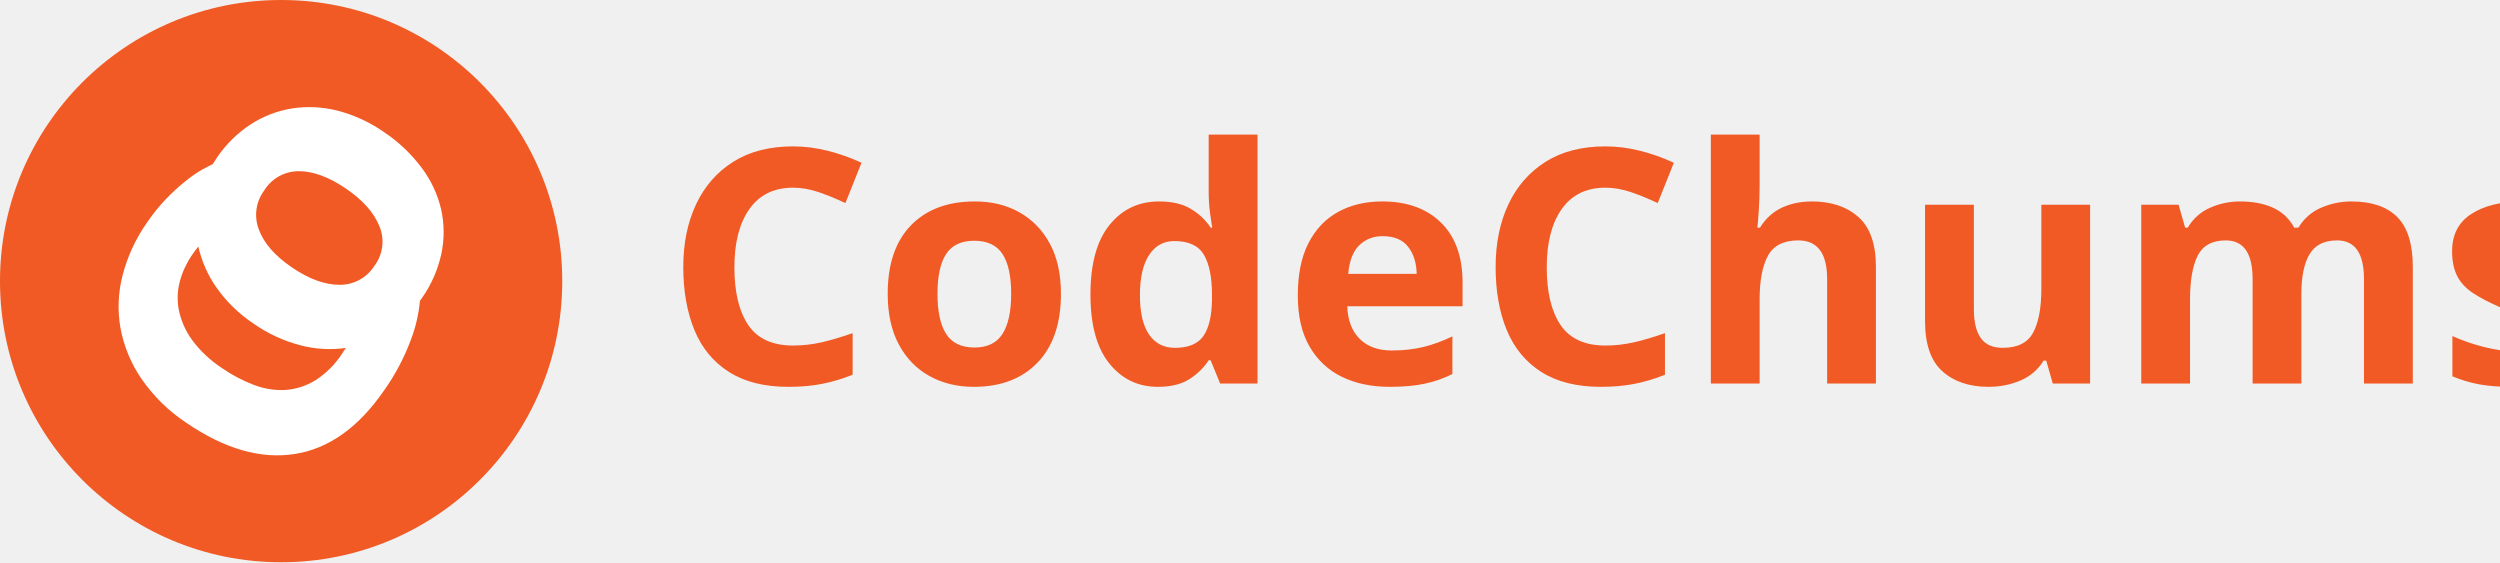
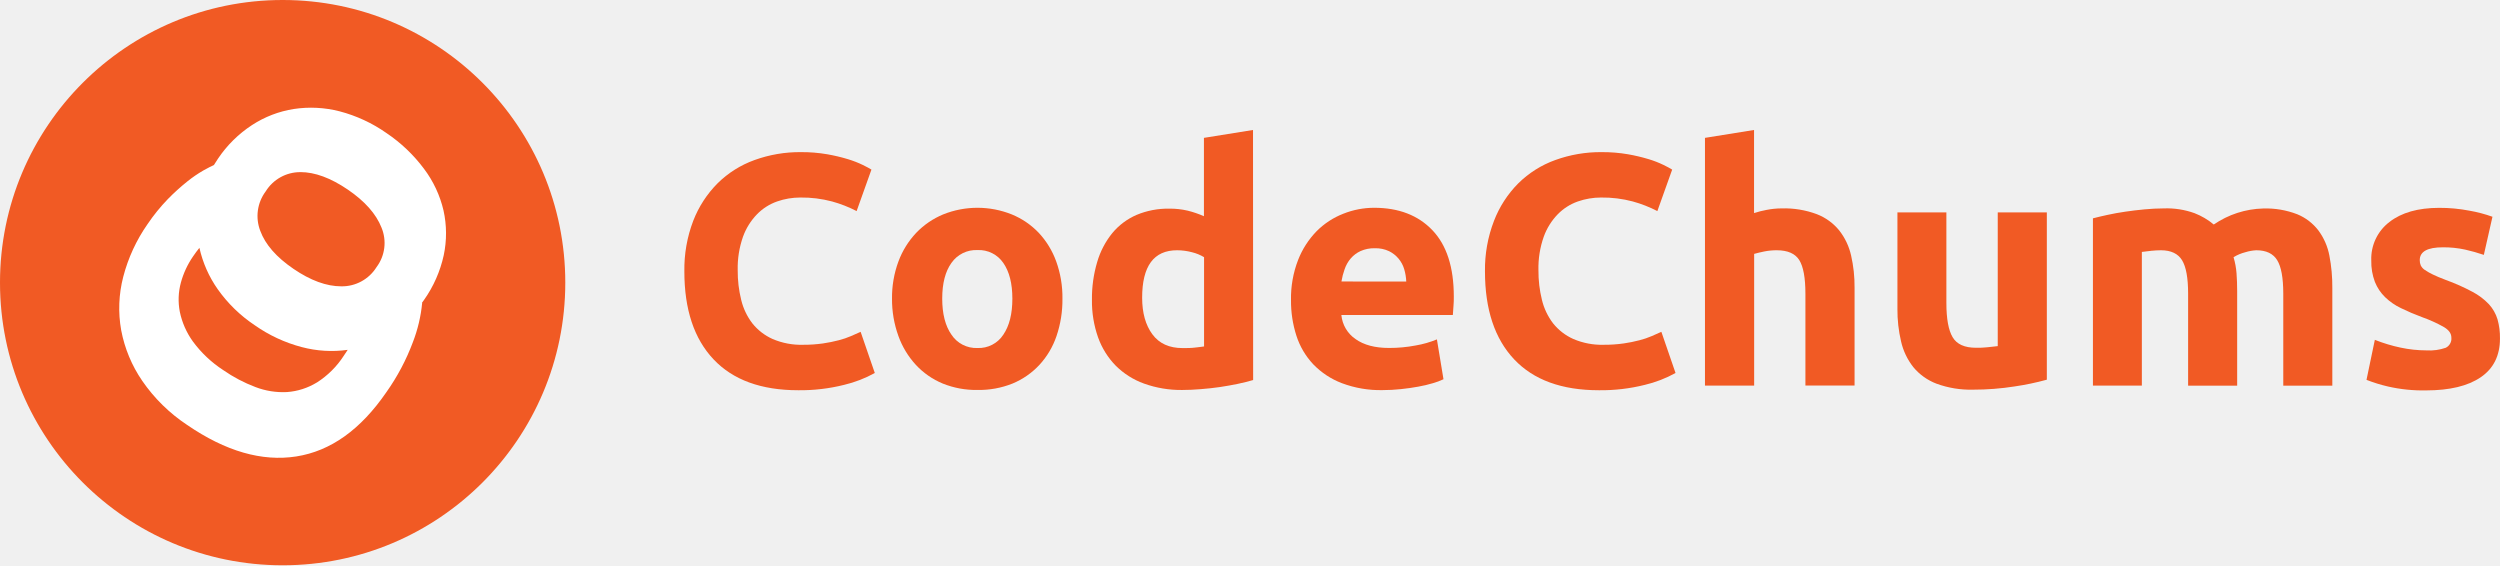
- <svg xmlns="http://www.w3.org/2000/svg" id="Layer_1" data-name="Layer 1" viewBox="0 0 783.99 176.31">
+ <svg xmlns="http://www.w3.org/2000/svg" id="Layer_1" data-name="Layer 1" viewBox="0 0 779.78 176.31">
  <defs>
-     <style>.cls-1,.cls-3{fill:#f15a24;}.cls-2{fill:#fff;}.cls-3{font-size:102.72px;font-family:Ubuntu-Bold, Ubuntu;font-weight:700;}</style>
+     <style>.cls-1{fill:#f15a24;}.cls-2{fill:#fff;}</style>
  </defs>
  <circle class="cls-1" cx="88.16" cy="88.16" r="88.16" />
  <path class="cls-2" d="M128.8,106.68a45.93,45.93,0,0,0,2.88-12.22l-.08,0,.67-.92a38.32,38.32,0,0,0,6.14-13.94,32.91,32.91,0,0,0-.07-13.94,34.65,34.65,0,0,0-6.08-13A48.05,48.05,0,0,0,120.54,41.5a45.54,45.54,0,0,0-14.62-6.78A35.79,35.79,0,0,0,91.62,34a33.34,33.34,0,0,0-13,5A37.43,37.43,0,0,0,68,49.48c-.45.66-.87,1.33-1.28,2h0c-.73.32-1.83.88-3.31,1.7a39.73,39.73,0,0,0-5,3.43,66.79,66.79,0,0,0-6.05,5.48A57.74,57.74,0,0,0,46,69.94,51.07,51.07,0,0,0,38.45,86.3,39,39,0,0,0,37.8,103a41.52,41.52,0,0,0,6.58,15.81,51.53,51.53,0,0,0,14,13.74q18,12.33,34.05,9.82t28.1-20.06A68.22,68.22,0,0,0,128.8,106.68Zm-35.11-53q6.77,0,14.77,5.44T119,71a12.52,12.52,0,0,1-1.55,12.31,12.71,12.71,0,0,1-11,6q-6.92,0-14.92-5.46T81.18,72a12.83,12.83,0,0,1,1.69-12.3A12.66,12.66,0,0,1,93.69,53.69Zm5.16,65.61a20.67,20.67,0,0,1-9.32,3,24,24,0,0,1-9.85-1.56,46.36,46.36,0,0,1-10.05-5.29,36.36,36.36,0,0,1-9.46-8.92,24.22,24.22,0,0,1-4.09-9.3,20.15,20.15,0,0,1,.34-9.08A26.88,26.88,0,0,1,60.2,80c.64-.94,1.3-1.84,2-2.7A36.07,36.07,0,0,0,67.9,90.2a44.1,44.1,0,0,0,11.55,11.24,45.73,45.73,0,0,0,14.67,6.82,36.21,36.21,0,0,0,14.33.86q-.58.91-1.23,1.86A27.73,27.73,0,0,1,98.85,119.3Z" />
-   <text class="cls-3" transform="translate(208.32 120.28)">CodeChums</text>
+   <path class="cls-1" d="M249,121.72q-17.35,0-26.45-9.65t-9.09-27.43a42.36,42.36,0,0,1,2.77-15.77,34,34,0,0,1,7.61-11.71,31.57,31.57,0,0,1,11.5-7.24,41.36,41.36,0,0,1,14.49-2.47,46.79,46.79,0,0,1,8.21.67,54.63,54.63,0,0,1,6.48,1.54,32,32,0,0,1,4.62,1.8q1.85.91,2.67,1.44l-4.62,12.94a39.23,39.23,0,0,0-7.66-3,36.56,36.56,0,0,0-9.91-1.23,21.9,21.9,0,0,0-7.24,1.23,16.38,16.38,0,0,0-6.27,4,19.66,19.66,0,0,0-4.36,7,29.44,29.44,0,0,0-1.65,10.48,37.29,37.29,0,0,0,1.08,9.19,19.51,19.51,0,0,0,3.49,7.35,16.86,16.86,0,0,0,6.32,4.88,22.44,22.44,0,0,0,9.45,1.8,42.19,42.19,0,0,0,6.27-.42,44.87,44.87,0,0,0,4.93-1,25.12,25.12,0,0,0,3.8-1.29c1.09-.47,2.09-.92,3-1.33l4.42,12.84a37.73,37.73,0,0,1-9.56,3.7A56,56,0,0,1,249,121.72Z" />
+   <path class="cls-1" d="M331.39,93.16a35.16,35.16,0,0,1-1.85,11.66,25.24,25.24,0,0,1-5.34,9,24.09,24.09,0,0,1-8.37,5.81,28,28,0,0,1-10.94,2,27.63,27.63,0,0,1-10.84-2,23.9,23.9,0,0,1-8.37-5.81,26.52,26.52,0,0,1-5.45-9,33.44,33.44,0,0,1-2-11.66,32.35,32.35,0,0,1,2-11.6,26.33,26.33,0,0,1,5.55-8.94,24.83,24.83,0,0,1,8.42-5.75,28.74,28.74,0,0,1,21.37,0A24.34,24.34,0,0,1,324,72.62a26,26,0,0,1,5.45,8.94A33,33,0,0,1,331.39,93.16Zm-15.62,0q0-7.08-2.82-11.14A9.22,9.22,0,0,0,304.89,78,9.36,9.36,0,0,0,296.77,82q-2.88,4-2.88,11.14t2.88,11.25a9.28,9.28,0,0,0,8.12,4.16,9.15,9.15,0,0,0,8.06-4.16Q315.77,100.26,315.77,93.16Z" />
+   <path class="cls-1" d="M390.87,118.54c-1.38.41-2.95.8-4.73,1.18s-3.65.7-5.6,1-3.94.49-6,.66-3.95.26-5.8.26a34.06,34.06,0,0,1-11.92-2,24,24,0,0,1-8.83-5.6,24.3,24.3,0,0,1-5.5-8.84,33.83,33.83,0,0,1-1.9-11.66,39.76,39.76,0,0,1,1.65-11.86,25.81,25.81,0,0,1,4.72-9,20.31,20.31,0,0,1,7.55-5.65,25.35,25.35,0,0,1,10.22-1.95,24,24,0,0,1,5.7.62,31,31,0,0,1,5.09,1.74V43l15.31-2.46ZM356.25,92.86q0,7.08,3.18,11.4t9.45,4.31c1.37,0,2.64,0,3.8-.15s2.13-.22,2.88-.36V80.22a13.2,13.2,0,0,0-3.75-1.54,18.1,18.1,0,0,0-4.67-.62Q356.25,78.06,356.25,92.86Z" />
+   <path class="cls-1" d="M402.68,93.68a33,33,0,0,1,2.21-12.59,26.83,26.83,0,0,1,5.8-9A24.07,24.07,0,0,1,419,66.66a25.93,25.93,0,0,1,9.6-1.85q11.51,0,18.19,7t6.67,20.7c0,.89,0,1.86-.1,2.93s-.14,2-.2,2.82H418.39a10.21,10.21,0,0,0,4.42,7.5q3.9,2.78,10.48,2.77a43.73,43.73,0,0,0,8.27-.77,30.89,30.89,0,0,0,6.63-1.9l2.05,12.43a21.13,21.13,0,0,1-3.29,1.23,41.17,41.17,0,0,1-4.57,1.08q-2.52.47-5.39.77a52.93,52.93,0,0,1-5.76.31,34,34,0,0,1-12.68-2.16,24.54,24.54,0,0,1-8.94-5.9,23.46,23.46,0,0,1-5.24-8.89A35.16,35.16,0,0,1,402.68,93.68Zm35.95-5.86A15.69,15.69,0,0,0,438,84a9.14,9.14,0,0,0-4.72-5.65,9.8,9.8,0,0,0-4.47-.92,10.34,10.34,0,0,0-4.42.87,9.08,9.08,0,0,0-3.08,2.31,10.27,10.27,0,0,0-1.9,3.34,22,22,0,0,0-1,3.85Z" />
+   <path class="cls-1" d="M498.72,121.72q-17.36,0-26.45-9.65t-9.09-27.43A42.15,42.15,0,0,1,466,68.87a33.8,33.8,0,0,1,7.6-11.71,31.66,31.66,0,0,1,11.5-7.24,41.36,41.36,0,0,1,14.49-2.47,46.79,46.79,0,0,1,8.21.67,54.63,54.63,0,0,1,6.48,1.54,31.06,31.06,0,0,1,4.62,1.8q1.85.91,2.67,1.44l-4.62,12.94a39.23,39.23,0,0,0-7.66-3,36.56,36.56,0,0,0-9.91-1.23,21.94,21.94,0,0,0-7.24,1.23,16.38,16.38,0,0,0-6.27,4,19.66,19.66,0,0,0-4.36,7,29.44,29.44,0,0,0-1.65,10.48,37.29,37.29,0,0,0,1.08,9.19,19.66,19.66,0,0,0,3.49,7.35,16.86,16.86,0,0,0,6.32,4.88,22.44,22.44,0,0,0,9.45,1.8,42.19,42.19,0,0,0,6.27-.42,44.87,44.87,0,0,0,4.93-1,25.12,25.12,0,0,0,3.8-1.29c1.09-.47,2.09-.92,3-1.33l4.42,12.84a37.73,37.73,0,0,1-9.56,3.7A56,56,0,0,1,498.72,121.72Z" />
+   <path class="cls-1" d="M531.8,120.28V43l15.31-2.46V66.46a30.23,30.23,0,0,1,3.95-1,24.72,24.72,0,0,1,4.68-.46,28.86,28.86,0,0,1,10.94,1.8,16.86,16.86,0,0,1,7,5.08,19.58,19.58,0,0,1,3.7,7.81,43.34,43.34,0,0,1,1.08,10.06v30.51H563.13V91.62q0-7.4-1.9-10.47t-7-3.09a19.7,19.7,0,0,0-3.86.36c-1.2.24-2.27.5-3.23.77v41.09Z" />
+   <path class="cls-1" d="M638.43,118.43a83.68,83.68,0,0,1-10.07,2.11,82.75,82.75,0,0,1-12.94,1A30.82,30.82,0,0,1,604,119.67a17.46,17.46,0,0,1-7.24-5.19,20.18,20.18,0,0,1-3.8-8,43,43,0,0,1-1.13-10.17V66.25H607.1V94.5q0,7.4,1.95,10.68c1.3,2.2,3.73,3.29,7.29,3.29,1.1,0,2.26,0,3.5-.15s2.32-.23,3.28-.36V66.25h15.31Z" />
+   <path class="cls-1" d="M682.5,91.62q0-7.4-1.9-10.47t-6.53-3.09c-1,0-2,.06-3,.16s-2,.22-3,.36v41.7H652.81V68.1c1.3-.34,2.82-.7,4.57-1.08s3.6-.72,5.55-1,4-.54,6-.72S673,65,675,65a25.53,25.53,0,0,1,9.5,1.49,21.44,21.44,0,0,1,6,3.54,28.53,28.53,0,0,1,15.41-5,27,27,0,0,1,10.63,1.8,15.94,15.94,0,0,1,6.62,5.08,19.18,19.18,0,0,1,3.4,7.81,50.83,50.83,0,0,1,.92,10.06v30.51H712.18V91.62q0-7.4-1.9-10.47c-1.26-2.06-3.44-3.09-6.52-3.09a13.86,13.86,0,0,0-3.44.62,13.36,13.36,0,0,0-3.65,1.54,23.59,23.59,0,0,1,.93,5c.13,1.75.2,3.62.2,5.6v29.48H682.5Z" />
+   <path class="cls-1" d="M756.87,109.29a15.27,15.27,0,0,0,6-.82,3.18,3.18,0,0,0,1.74-3.18c0-1.24-.75-2.32-2.26-3.24a42.76,42.76,0,0,0-6.88-3.13,69.45,69.45,0,0,1-6.52-2.78,18.71,18.71,0,0,1-5-3.44,13.75,13.75,0,0,1-3.19-4.77,17.78,17.78,0,0,1-1.13-6.68,14.42,14.42,0,0,1,5.65-12q5.65-4.41,15.51-4.42a49,49,0,0,1,9.45.88,43,43,0,0,1,7.19,1.9L774.74,79.5a57.8,57.8,0,0,0-5.8-1.64,31.56,31.56,0,0,0-7-.72c-4.79,0-7.19,1.33-7.19,4a4.07,4.07,0,0,0,.31,1.64,3.62,3.62,0,0,0,1.23,1.39,18.67,18.67,0,0,0,2.52,1.44c1.06.52,2.41,1.09,4.06,1.71A62,62,0,0,1,771.15,91a19.77,19.77,0,0,1,5.19,3.91A12.3,12.3,0,0,1,779,99.58a20.85,20.85,0,0,1,.77,6q0,8-6,12.09t-17,4.1a48.93,48.93,0,0,1-12-1.23,48,48,0,0,1-6.63-2.06L740.74,106a49.61,49.61,0,0,0,8,2.42A39.15,39.15,0,0,0,756.87,109.29Z" />
</svg>
